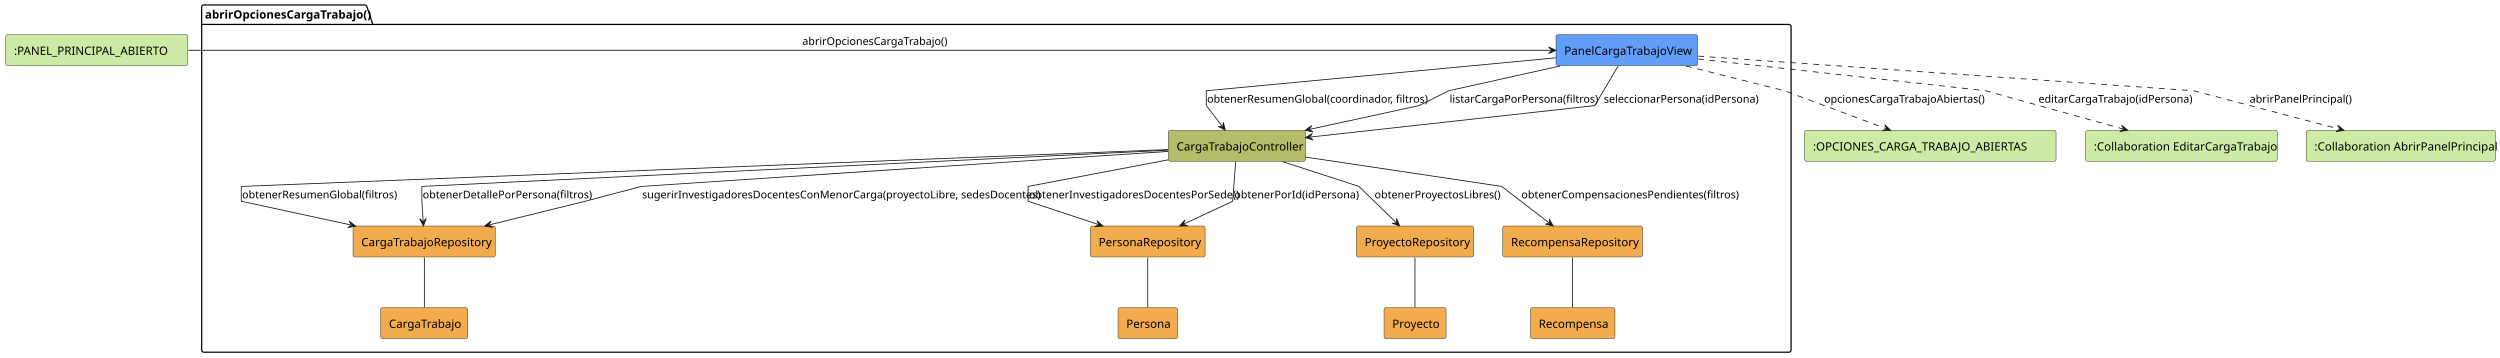
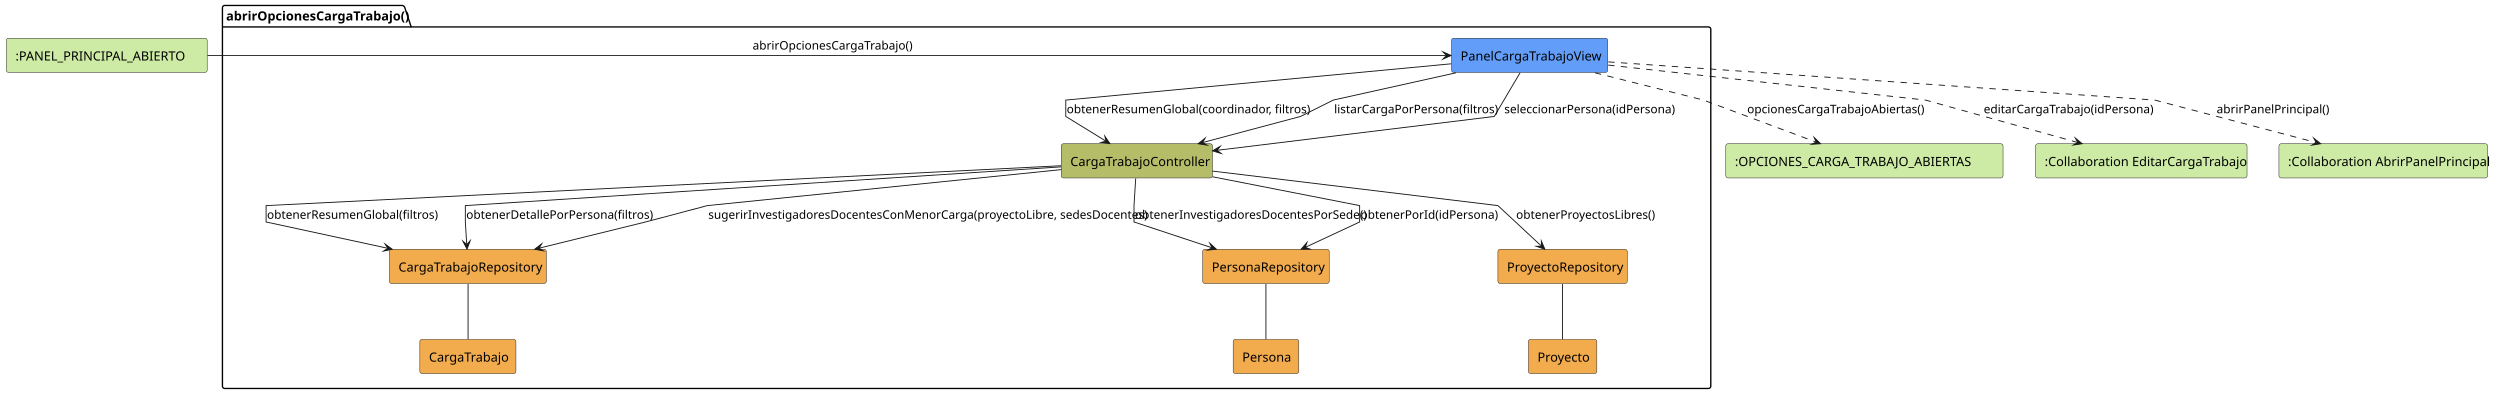
- <svg xmlns="http://www.w3.org/2000/svg" contentStyleType="text/css" height="434px" preserveAspectRatio="none" style="width:3031px;height:434px;background:#FFFFFF;" version="1.1" viewBox="0 0 3031 434" width="3031px" zoomAndPan="magnify">
+ <svg xmlns="http://www.w3.org/2000/svg" contentStyleType="text/css" data-diagram-type="DESCRIPTION" height="442px" preserveAspectRatio="none" style="width:2748px;height:442px;background:#FFFFFF;" version="1.1" viewBox="0 0 2748 442" width="2748px" zoomAndPan="magnify">
  <defs />
  <g>
-     <g id="cluster_abrirOpcionesCargaTrabajo">
-       <path d="M247,6 L442.489,6 A3.75,3.75 0 0 1 444.989,8.5 L451.989,29.609 L2169,29.609 A2.5,2.5 0 0 1 2171.5,32.109 L2171.5,424.5 A2.5,2.5 0 0 1 2169,427 L247,427 A2.5,2.5 0 0 1 244.5,424.5 L244.5,8.5 A2.5,2.5 0 0 1 247,6 " fill="none" style="stroke:#000000;stroke-width:1.5;" />
+     <g class="cluster" data-qualified-name="abrirOpcionesCargaTrabajo" data-source-line="4" id="ent0002">
+       <path d="M247,6 L442.489,6 A3.75,3.75 0 0 1 444.989,8.5 L451.989,29.609 L1878,29.609 A2.5,2.5 0 0 1 1880.5,32.109 L1880.5,424.5 A2.5,2.5 0 0 1 1878,427 L247,427 A2.5,2.5 0 0 1 244.5,424.5 L244.5,8.5 A2.5,2.5 0 0 1 247,6" fill="none" style="stroke:#000000;stroke-width:1.5;" />
      <line style="stroke:#000000;stroke-width:1.5;" x1="244.5" x2="451.989" y1="29.609" y2="29.609" />
-       <text fill="#000000" font-family="sans-serif" font-size="14" font-weight="bold" lengthAdjust="spacing" textLength="194.489" x="248.5" y="22.533">abrirOpcionesCargaTrabajo()</text>
+       <text fill="#000000" font-family="sans-serif" font-size="14" font-weight="700" lengthAdjust="spacing" textLength="194.489" x="248.5" y="22.533">abrirOpcionesCargaTrabajo()</text>
    </g>
-     <g id="elem_PanelCargaTrabajoView">
-       <rect fill="#629EF9" height="37.609" rx="2.5" ry="2.5" style="stroke:#181818;stroke-width:0.5;" width="171.751" x="1886.5" y="42" />
-       <text fill="#000000" font-family="sans-serif" font-size="14" lengthAdjust="spacing" textLength="151.751" x="1896.5" y="66.533">PanelCargaTrabajoView</text>
+     <g class="entity" data-qualified-name="abrirOpcionesCargaTrabajo.PanelCargaTrabajoView" data-source-line="5" id="ent0003">
+       <rect fill="#629EF9" height="37.609" rx="2.5" ry="2.5" style="stroke:#181818;stroke-width:0.5;" width="171.751" x="1595.5" y="42" />
+       <text fill="#000000" font-family="sans-serif" font-size="14" lengthAdjust="spacing" textLength="151.751" x="1605.5" y="66.533">PanelCargaTrabajoView</text>
    </g>
-     <g id="elem_CargaTrabajoController">
-       <rect fill="#B5BD68" height="37.609" rx="2.5" ry="2.5" style="stroke:#181818;stroke-width:0.5;" width="166.289" x="1416.5" y="158" />
-       <text fill="#000000" font-family="sans-serif" font-size="14" lengthAdjust="spacing" textLength="146.289" x="1426.5" y="182.533">CargaTrabajoController</text>
+     <g class="entity" data-qualified-name="abrirOpcionesCargaTrabajo.CargaTrabajoController" data-source-line="6" id="ent0004">
+       <rect fill="#B5BD68" height="37.609" rx="2.5" ry="2.5" style="stroke:#181818;stroke-width:0.5;" width="166.289" x="1166.5" y="158" />
+       <text fill="#000000" font-family="sans-serif" font-size="14" lengthAdjust="spacing" textLength="146.289" x="1176.5" y="182.533">CargaTrabajoController</text>
    </g>
-     <g id="elem_CargaTrabajoRepository">
+     <g class="entity" data-qualified-name="abrirOpcionesCargaTrabajo.CargaTrabajoRepository" data-source-line="7" id="ent0005">
      <rect fill="#F2AC4E" height="37.609" rx="2.5" ry="2.5" style="stroke:#181818;stroke-width:0.5;" width="172.517" x="428" y="274" />
      <text fill="#000000" font-family="sans-serif" font-size="14" lengthAdjust="spacing" textLength="152.517" x="438" y="298.533">CargaTrabajoRepository</text>
    </g>
-     <g id="elem_PersonaRepository">
+     <g class="entity" data-qualified-name="abrirOpcionesCargaTrabajo.PersonaRepository" data-source-line="8" id="ent0006">
      <rect fill="#F2AC4E" height="37.609" rx="2.5" ry="2.5" style="stroke:#181818;stroke-width:0.5;" width="139.061" x="1322" y="274" />
      <text fill="#000000" font-family="sans-serif" font-size="14" lengthAdjust="spacing" textLength="119.061" x="1332" y="298.533">PersonaRepository</text>
    </g>
-     <g id="elem_ProyectoRepository">
-       <rect fill="#F2AC4E" height="37.609" rx="2.5" ry="2.5" style="stroke:#181818;stroke-width:0.5;" width="142.165" x="1644.5" y="274" />
-       <text fill="#000000" font-family="sans-serif" font-size="14" lengthAdjust="spacing" textLength="122.165" x="1654.5" y="298.533">ProyectoRepository</text>
+     <g class="entity" data-qualified-name="abrirOpcionesCargaTrabajo.ProyectoRepository" data-source-line="9" id="ent0007">
+       <rect fill="#F2AC4E" height="37.609" rx="2.5" ry="2.5" style="stroke:#181818;stroke-width:0.5;" width="142.165" x="1646.5" y="274" />
+       <text fill="#000000" font-family="sans-serif" font-size="14" lengthAdjust="spacing" textLength="122.165" x="1656.5" y="298.533">ProyectoRepository</text>
    </g>
-     <g id="elem_RecompensaRepository">
-       <rect fill="#F2AC4E" height="37.609" rx="2.5" ry="2.5" style="stroke:#181818;stroke-width:0.5;" width="169.406" x="1822" y="274" />
-       <text fill="#000000" font-family="sans-serif" font-size="14" lengthAdjust="spacing" textLength="149.406" x="1832" y="298.533">RecompensaRepository</text>
-     </g>
-     <g id="elem_CargaTrabajo">
+     <g class="entity" data-qualified-name="abrirOpcionesCargaTrabajo.CargaTrabajo" data-source-line="10" id="ent0008">
      <rect fill="#F2AC4E" height="37.609" rx="2.5" ry="2.5" style="stroke:#181818;stroke-width:0.5;" width="105.6" x="461.5" y="373" />
      <text fill="#000000" font-family="sans-serif" font-size="14" lengthAdjust="spacing" textLength="85.6" x="471.5" y="397.533">CargaTrabajo</text>
    </g>
-     <g id="elem_Persona">
+     <g class="entity" data-qualified-name="abrirOpcionesCargaTrabajo.Persona" data-source-line="11" id="ent0009">
      <rect fill="#F2AC4E" height="37.609" rx="2.5" ry="2.5" style="stroke:#181818;stroke-width:0.5;" width="72.144" x="1355.5" y="373" />
      <text fill="#000000" font-family="sans-serif" font-size="14" lengthAdjust="spacing" textLength="52.145" x="1365.5" y="397.533">Persona</text>
    </g>
-     <g id="elem_Proyecto">
-       <rect fill="#F2AC4E" height="37.609" rx="2.5" ry="2.5" style="stroke:#181818;stroke-width:0.5;" width="75.248" x="1678" y="373" />
-       <text fill="#000000" font-family="sans-serif" font-size="14" lengthAdjust="spacing" textLength="55.248" x="1688" y="397.533">Proyecto</text>
+     <g class="entity" data-qualified-name="abrirOpcionesCargaTrabajo.Proyecto" data-source-line="12" id="ent0010">
+       <rect fill="#F2AC4E" height="37.609" rx="2.5" ry="2.5" style="stroke:#181818;stroke-width:0.5;" width="75.248" x="1680" y="373" />
+       <text fill="#000000" font-family="sans-serif" font-size="14" lengthAdjust="spacing" textLength="55.248" x="1690" y="397.533">Proyecto</text>
    </g>
-     <g id="elem_Recompensa">
-       <rect fill="#F2AC4E" height="37.609" rx="2.5" ry="2.5" style="stroke:#181818;stroke-width:0.5;" width="102.489" x="1855.5" y="373" />
-       <text fill="#000000" font-family="sans-serif" font-size="14" lengthAdjust="spacing" textLength="82.489" x="1865.5" y="397.533">Recompensa</text>
-     </g>
-     <g id="elem_EstadoEntrada">
+     <g class="entity" data-qualified-name="EstadoEntrada" data-source-line="3" id="ent0001">
      <rect fill="#CDEBA5" height="37.609" rx="2.5" ry="2.5" style="stroke:#181818;stroke-width:0.5;" width="220.737" x="7" y="42" />
      <text fill="#000000" font-family="sans-serif" font-size="14" lengthAdjust="spacing" textLength="200.737" x="17" y="66.533">:PANEL_PRINCIPAL_ABIERTO</text>
    </g>
-     <g id="elem_EstadoSalida">
-       <rect fill="#CDEBA5" height="37.609" rx="2.5" ry="2.5" style="stroke:#181818;stroke-width:0.5;" width="304.744" x="2188" y="158" />
-       <text fill="#000000" font-family="sans-serif" font-size="14" lengthAdjust="spacing" textLength="284.744" x="2198" y="182.533">:OPCIONES_CARGA_TRABAJO_ABIERTAS</text>
+     <g class="entity" data-qualified-name="EstadoSalida" data-source-line="15" id="ent0011">
+       <rect fill="#CDEBA5" height="37.609" rx="2.5" ry="2.5" style="stroke:#181818;stroke-width:0.5;" width="304.744" x="1897" y="158" />
+       <text fill="#000000" font-family="sans-serif" font-size="14" lengthAdjust="spacing" textLength="284.744" x="1907" y="182.533">:OPCIONES_CARGA_TRABAJO_ABIERTAS</text>
    </g>
-     <g id="elem_EditarCargaTrabajo">
-       <rect fill="#CDEBA5" height="37.609" rx="2.5" ry="2.5" style="stroke:#181818;stroke-width:0.5;" width="232.447" x="2528.5" y="158" />
-       <text fill="#000000" font-family="sans-serif" font-size="14" lengthAdjust="spacing" textLength="212.447" x="2538.5" y="182.533">:Collaboration EditarCargaTrabajo</text>
+     <g class="entity" data-qualified-name="EditarCargaTrabajo" data-source-line="16" id="ent0012">
+       <rect fill="#CDEBA5" height="37.609" rx="2.5" ry="2.5" style="stroke:#181818;stroke-width:0.5;" width="232.447" x="2237.5" y="158" />
+       <text fill="#000000" font-family="sans-serif" font-size="14" lengthAdjust="spacing" textLength="212.447" x="2247.5" y="182.533">:Collaboration EditarCargaTrabajo</text>
    </g>
-     <g id="elem_AbrirPanelPrincipal">
-       <rect fill="#CDEBA5" height="37.609" rx="2.5" ry="2.5" style="stroke:#181818;stroke-width:0.5;" width="229.33" x="2796" y="158" />
-       <text fill="#000000" font-family="sans-serif" font-size="14" lengthAdjust="spacing" textLength="209.33" x="2806" y="182.533">:Collaboration AbrirPanelPrincipal</text>
+     <g class="entity" data-qualified-name="AbrirPanelPrincipal" data-source-line="17" id="ent0013">
+       <rect fill="#CDEBA5" height="37.609" rx="2.5" ry="2.5" style="stroke:#181818;stroke-width:0.5;" width="229.33" x="2505" y="158" />
+       <text fill="#000000" font-family="sans-serif" font-size="14" lengthAdjust="spacing" textLength="209.33" x="2515" y="182.533">:Collaboration AbrirPanelPrincipal</text>
    </g>
-     <g id="link_EstadoEntrada_PanelCargaTrabajoView">
-       <path d="M228.33,61 C567,61 1577.63,61 1880.47,61 " fill="none" id="EstadoEntrada-to-PanelCargaTrabajoView" style="stroke:#181818;stroke-width:1;" />
-       <polygon fill="#181818" points="1886.47,61,1877.47,57,1881.47,61,1877.47,65,1886.47,61" style="stroke:#181818;stroke-width:1;" />
-       <text fill="#000000" font-family="sans-serif" font-size="13" lengthAdjust="spacing" textLength="169.07" x="972.75" y="54.495">abrirOpcionesCargaTrabajo()</text>
+     <g class="link" data-entity-1="ent0001" data-entity-2="ent0003" data-link-type="dependency" data-source-line="19" id="lnk14">
+       <path d="M228.1,61 C523.98,61 1324.2,61 1590.04,61" fill="none" id="EstadoEntrada-to-PanelCargaTrabajoView" style="stroke:#181818;stroke-width:1;" />
+       <polygon fill="#181818" points="1595.04,61,1586.04,57,1590.04,61,1586.04,65,1595.04,61" style="stroke:#181818;stroke-width:1;stroke-linejoin:miter;stroke-miterlimit:10;" />
+       <text fill="#000000" font-family="sans-serif" font-size="13" lengthAdjust="spacing" textLength="169.07" x="827.25" y="54.495">abrirOpcionesCargaTrabajo()</text>
    </g>
-     <g id="link_PanelCargaTrabajoView_CargaTrabajoController">
-       <path d="M1886.27,70.12 C1740.85,83.8 1462.5,110 1462.5,110 C1462.5,110 1462.5,128 1462.5,128 C1462.5,128 1471.366,139.509 1481.846,153.099 " fill="none" id="PanelCargaTrabajoView-to-CargaTrabajoController" style="stroke:#181818;stroke-width:1;" />
-       <polygon fill="#181818" points="1485.51,157.85,1483.181,148.28,1482.457,153.891,1476.846,153.166,1485.51,157.85" style="stroke:#181818;stroke-width:1;" />
-       <text fill="#000000" font-family="sans-serif" font-size="13" lengthAdjust="spacing" textLength="252.903" x="1463.5" y="124.495">obtenerResumenGlobal(coordinador, filtros)</text>
+     <g class="link" data-entity-1="ent0003" data-entity-2="ent0004" data-link-type="dependency" data-source-line="21" id="lnk15">
+       <path d="M1595.27,70.12 C1449.85,83.8 1171.5,110 1171.5,110 C1171.5,110 1171.5,128 1171.5,128 C1171.5,128 1193.661,141.64 1215.751,155.23" fill="none" id="PanelCargaTrabajoView-to-CargaTrabajoController" style="stroke:#181818;stroke-width:1;" />
+       <polygon fill="#181818" points="1220.01,157.85,1214.44,149.727,1215.751,155.23,1210.248,156.541,1220.01,157.85" style="stroke:#181818;stroke-width:1;stroke-linejoin:miter;stroke-miterlimit:10;" />
+       <text fill="#000000" font-family="sans-serif" font-size="13" lengthAdjust="spacing" textLength="252.903" x="1172.5" y="124.495">obtenerResumenGlobal(coordinador, filtros)</text>
    </g>
-     <g id="link_PanelCargaTrabajoView_CargaTrabajoController">
-       <path d="M1891.46,80.01 C1830.16,93.63 1756.5,110 1756.5,110 C1756.5,110 1720.5,128 1720.5,128 C1720.5,128 1650.993,143.096 1588.283,156.716 " fill="none" id="PanelCargaTrabajoView-to-CargaTrabajoController-1" style="stroke:#181818;stroke-width:1;" />
-       <polygon fill="#181818" points="1582.42,157.99,1592.064,159.989,1587.306,156.929,1590.366,152.171,1582.42,157.99" style="stroke:#181818;stroke-width:1;" />
-       <text fill="#000000" font-family="sans-serif" font-size="13" lengthAdjust="spacing" textLength="171.222" x="1757.5" y="124.495">listarCargaPorPersona(filtros)</text>
+     <g class="link" data-entity-1="ent0003" data-entity-2="ent0004" data-link-type="dependency" data-source-line="22" id="lnk16">
+       <path d="M1600.46,80.01 C1539.16,93.63 1465.5,110 1465.5,110 C1465.5,110 1429.5,128 1429.5,128 C1429.5,128 1372.941,143.082 1321.871,156.702" fill="none" id="PanelCargaTrabajoView-to-CargaTrabajoController-1" style="stroke:#181818;stroke-width:1;" />
+       <polygon fill="#181818" points="1317.04,157.99,1326.767,159.536,1321.871,156.702,1324.705,151.806,1317.04,157.99" style="stroke:#181818;stroke-width:1;stroke-linejoin:miter;stroke-miterlimit:10;" />
+       <text fill="#000000" font-family="sans-serif" font-size="13" lengthAdjust="spacing" textLength="171.222" x="1466.5" y="124.495">listarCargaPorPersona(filtros)</text>
    </g>
-     <g id="link_PanelCargaTrabajoView_CargaTrabajoController">
-       <path d="M1961.84,80.03 C1950.3,99.58 1933.5,128 1933.5,128 C1933.5,128 1714.654,152.2 1588.634,166.14 " fill="none" id="PanelCargaTrabajoView-to-CargaTrabajoController-2" style="stroke:#181818;stroke-width:1;" />
-       <polygon fill="#181818" points="1582.67,166.8,1592.055,169.786,1587.64,166.25,1591.176,161.835,1582.67,166.8" style="stroke:#181818;stroke-width:1;" />
-       <text fill="#000000" font-family="sans-serif" font-size="13" lengthAdjust="spacing" textLength="181.372" x="1944.5" y="124.495">seleccionarPersona(idPersona)</text>
+     <g class="link" data-entity-1="ent0003" data-entity-2="ent0004" data-link-type="dependency" data-source-line="23" id="lnk17">
+       <path d="M1670.84,80.03 C1659.3,99.58 1642.5,128 1642.5,128 C1642.5,128 1453.173,151.124 1337.813,165.214" fill="none" id="PanelCargaTrabajoView-to-CargaTrabajoController-2" style="stroke:#181818;stroke-width:1;" />
+       <polygon fill="#181818" points="1332.85,165.82,1342.269,168.699,1337.813,165.214,1341.299,160.758,1332.85,165.82" style="stroke:#181818;stroke-width:1;stroke-linejoin:miter;stroke-miterlimit:10;" />
+       <text fill="#000000" font-family="sans-serif" font-size="13" lengthAdjust="spacing" textLength="181.372" x="1653.5" y="124.495">seleccionarPersona(idPersona)</text>
    </g>
-     <g id="link_CargaTrabajoController_CargaTrabajoRepository">
-       <path d="M1416.06,181.32 C1142.85,192.18 292.5,226 292.5,226 C292.5,226 292.5,244 292.5,244 C292.5,244 362.346,259.102 425.336,272.722 " fill="none" id="CargaTrabajoController-to-CargaTrabajoRepository" style="stroke:#181818;stroke-width:1;" />
-       <polygon fill="#181818" points="431.2,273.99,423.249,268.178,426.313,272.933,421.558,275.998,431.2,273.99" style="stroke:#181818;stroke-width:1;" />
+     <g class="link" data-entity-1="ent0004" data-entity-2="ent0005" data-link-type="dependency" data-source-line="24" id="lnk18">
+       <path d="M1166.25,182.18 C933.41,193.85 292.5,226 292.5,226 C292.5,226 292.5,244 292.5,244 C292.5,244 363.323,259.313 426.313,272.933" fill="none" id="CargaTrabajoController-to-CargaTrabajoRepository" style="stroke:#181818;stroke-width:1;" />
+       <polygon fill="#181818" points="431.2,273.99,423.249,268.178,426.313,272.933,421.558,275.998,431.2,273.99" style="stroke:#181818;stroke-width:1;stroke-linejoin:miter;stroke-miterlimit:10;" />
      <text fill="#000000" font-family="sans-serif" font-size="13" lengthAdjust="spacing" textLength="177.023" x="293.5" y="240.495">obtenerResumenGlobal(filtros)</text>
    </g>
-     <g id="link_CargaTrabajoController_CargaTrabajoRepository">
-       <path d="M1416.12,182.05 C1177.92,193.62 511.5,226 511.5,226 C511.5,226 511.5,244 511.5,244 C511.5,244 512.145,254.272 512.995,267.862 " fill="none" id="CargaTrabajoController-to-CargaTrabajoRepository-1" style="stroke:#181818;stroke-width:1;" />
-       <polygon fill="#181818" points="513.37,273.85,516.8,264.618,513.058,268.86,508.816,265.117,513.37,273.85" style="stroke:#181818;stroke-width:1;" />
+     <g class="link" data-entity-1="ent0004" data-entity-2="ent0005" data-link-type="dependency" data-source-line="25" id="lnk19">
+       <path d="M1166.28,183.41 C973.27,195.97 511.5,226 511.5,226 C511.5,226 511.5,244 511.5,244 C511.5,244 512.208,255.27 513.058,268.86" fill="none" id="CargaTrabajoController-to-CargaTrabajoRepository-1" style="stroke:#181818;stroke-width:1;" />
+       <polygon fill="#181818" points="513.37,273.85,516.8,264.618,513.058,268.86,508.816,265.117,513.37,273.85" style="stroke:#181818;stroke-width:1;stroke-linejoin:miter;stroke-miterlimit:10;" />
      <text fill="#000000" font-family="sans-serif" font-size="13" lengthAdjust="spacing" textLength="192.924" x="512.5" y="240.495">obtenerDetallePorPersona(filtros)</text>
    </g>
-     <g id="link_CargaTrabajoController_CargaTrabajoRepository">
-       <path d="M1416.33,183.53 C1226.48,196.15 777.5,226 777.5,226 C777.5,226 709.5,244 709.5,244 C709.5,244 648.826,258.936 593.496,272.556 " fill="none" id="CargaTrabajoController-to-CargaTrabajoRepository-2" style="stroke:#181818;stroke-width:1;" />
-       <polygon fill="#181818" points="587.67,273.99,597.365,275.723,592.525,272.795,595.453,267.955,587.67,273.99" style="stroke:#181818;stroke-width:1;" />
+     <g class="link" data-entity-1="ent0004" data-entity-2="ent0005" data-link-type="dependency" data-source-line="28" id="lnk22">
+       <path d="M1166.47,186.44 C1031.04,200.22 777.5,226 777.5,226 C777.5,226 709.5,244 709.5,244 C709.5,244 647.855,259.175 592.525,272.795" fill="none" id="CargaTrabajoController-to-CargaTrabajoRepository-2" style="stroke:#181818;stroke-width:1;" />
+       <polygon fill="#181818" points="587.67,273.99,597.365,275.723,592.525,272.795,595.453,267.955,587.67,273.99" style="stroke:#181818;stroke-width:1;stroke-linejoin:miter;stroke-miterlimit:10;" />
      <text fill="#000000" font-family="sans-serif" font-size="13" lengthAdjust="spacing" textLength="459.57" x="778.5" y="240.495">sugerirInvestigadoresDocentesConMenorCarga(proyectoLibre, sedesDocentes)</text>
    </g>
-     <g id="link_CargaTrabajoController_ProyectoRepository">
-       <path d="M1555.03,196.01 C1597.03,209.63 1647.5,226 1647.5,226 C1647.5,226 1672.486,250.24 1692.616,269.79 " fill="none" id="CargaTrabajoController-to-ProyectoRepository" style="stroke:#181818;stroke-width:1;" />
-       <polygon fill="#181818" points="1696.92,273.97,1693.251,264.83,1693.333,270.486,1687.677,270.569,1696.92,273.97" style="stroke:#181818;stroke-width:1;" />
+     <g class="link" data-entity-1="ent0004" data-entity-2="ent0007" data-link-type="dependency" data-source-line="26" id="lnk20">
+       <path d="M1332.72,188.06 C1449.14,202.14 1646.5,226 1646.5,226 C1646.5,226 1673.419,251.015 1694.439,270.565" fill="none" id="CargaTrabajoController-to-ProyectoRepository" style="stroke:#181818;stroke-width:1;" />
+       <polygon fill="#181818" points="1698.1,273.97,1694.234,264.912,1694.439,270.565,1688.786,270.77,1698.1,273.97" style="stroke:#181818;stroke-width:1;stroke-linejoin:miter;stroke-miterlimit:10;" />
      <text fill="#000000" font-family="sans-serif" font-size="13" lengthAdjust="spacing" textLength="145.958" x="1666.5" y="240.495">obtenerProyectosLibres()</text>
    </g>
-     <g id="link_CargaTrabajoController_PersonaRepository">
-       <path d="M1416.31,193.78 C1342.57,207.77 1246.5,226 1246.5,226 C1246.5,226 1246.5,244 1246.5,244 C1246.5,244 1290.254,258.484 1331.394,272.104 " fill="none" id="CargaTrabajoController-to-PersonaRepository" style="stroke:#181818;stroke-width:1;" />
-       <polygon fill="#181818" points="1337.09,273.99,1329.803,267.364,1332.343,272.419,1327.289,274.959,1337.09,273.99" style="stroke:#181818;stroke-width:1;" />
+     <g class="link" data-entity-1="ent0004" data-entity-2="ent0006" data-link-type="dependency" data-source-line="27" id="lnk21">
+       <path d="M1248.37,196.15 C1247.52,209.74 1246.5,226 1246.5,226 C1246.5,226 1246.5,244 1246.5,244 C1246.5,244 1291.203,258.799 1332.343,272.419" fill="none" id="CargaTrabajoController-to-PersonaRepository" style="stroke:#181818;stroke-width:1;" />
+       <polygon fill="#181818" points="1337.09,273.99,1329.803,267.364,1332.343,272.419,1327.289,274.959,1337.09,273.99" style="stroke:#181818;stroke-width:1;stroke-linejoin:miter;stroke-miterlimit:10;" />
      <text fill="#000000" font-family="sans-serif" font-size="13" lengthAdjust="spacing" textLength="242.81" x="1247.5" y="240.495">obtenerInvestigadoresDocentesPorSede()</text>
    </g>
-     <g id="link_CargaTrabajoController_PersonaRepository">
-       <path d="M1498.13,196.03 C1496.65,215.58 1494.5,244 1494.5,244 C1494.5,244 1464.808,257.835 1435.588,271.455 " fill="none" id="CargaTrabajoController-to-PersonaRepository-1" style="stroke:#181818;stroke-width:1;" />
-       <polygon fill="#181818" points="1430.15,273.99,1439.997,273.813,1434.682,271.878,1436.617,266.562,1430.15,273.99" style="stroke:#181818;stroke-width:1;" />
-       <text fill="#000000" font-family="sans-serif" font-size="13" lengthAdjust="spacing" textLength="142.359" x="1496.5" y="240.495">obtenerPorId(idPersona)</text>
+     <g class="link" data-entity-1="ent0004" data-entity-2="ent0006" data-link-type="dependency" data-source-line="29" id="lnk23">
+       <path d="M1332.79,194.32 C1403.81,208.23 1494.5,226 1494.5,226 C1494.5,226 1494.5,244 1494.5,244 C1494.5,244 1463.902,258.258 1434.682,271.878" fill="none" id="CargaTrabajoController-to-PersonaRepository-1" style="stroke:#181818;stroke-width:1;" />
+       <polygon fill="#181818" points="1430.15,273.99,1439.997,273.813,1434.682,271.878,1436.617,266.562,1430.15,273.99" style="stroke:#181818;stroke-width:1;stroke-linejoin:miter;stroke-miterlimit:10;" />
+       <text fill="#000000" font-family="sans-serif" font-size="13" lengthAdjust="spacing" textLength="142.359" x="1495.5" y="240.495">obtenerPorId(idPersona)</text>
    </g>
-     <g id="link_CargaTrabajoController_RecompensaRepository">
-       <path d="M1582.58,190.42 C1677.69,204.65 1820.5,226 1820.5,226 C1820.5,226 1852.781,250.766 1878.241,270.316 " fill="none" id="CargaTrabajoController-to-RecompensaRepository" style="stroke:#181818;stroke-width:1;" />
-       <polygon fill="#181818" points="1883,273.97,1878.298,265.316,1879.034,270.925,1873.426,271.661,1883,273.97" style="stroke:#181818;stroke-width:1;" />
-       <text fill="#000000" font-family="sans-serif" font-size="13" lengthAdjust="spacing" textLength="249.304" x="1844.5" y="240.495">obtenerCompensacionesPendientes(filtros)</text>
+     <g class="link" data-entity-1="ent0005" data-entity-2="ent0008" data-link-type="association" data-source-line="30" id="lnk24">
+       <path d="M514.5,312.24 C514.5,329.59 514.5,355.52 514.5,372.84" fill="none" id="CargaTrabajoRepository-CargaTrabajo" style="stroke:#181818;stroke-width:1;" />
    </g>
-     <g id="link_CargaTrabajoRepository_CargaTrabajo">
-       <path d="M514.5,312.24 C514.5,329.59 514.5,355.52 514.5,372.84 " fill="none" id="CargaTrabajoRepository-CargaTrabajo" style="stroke:#181818;stroke-width:1;" />
+     <g class="link" data-entity-1="ent0006" data-entity-2="ent0009" data-link-type="association" data-source-line="31" id="lnk25">
+       <path d="M1391.5,312.24 C1391.5,329.59 1391.5,355.52 1391.5,372.84" fill="none" id="PersonaRepository-Persona" style="stroke:#181818;stroke-width:1;" />
    </g>
-     <g id="link_PersonaRepository_Persona">
-       <path d="M1391.5,312.24 C1391.5,329.59 1391.5,355.52 1391.5,372.84 " fill="none" id="PersonaRepository-Persona" style="stroke:#181818;stroke-width:1;" />
+     <g class="link" data-entity-1="ent0007" data-entity-2="ent0010" data-link-type="association" data-source-line="32" id="lnk26">
+       <path d="M1717.5,312.24 C1717.5,329.59 1717.5,355.52 1717.5,372.84" fill="none" id="ProyectoRepository-Proyecto" style="stroke:#181818;stroke-width:1;" />
    </g>
-     <g id="link_ProyectoRepository_Proyecto">
-       <path d="M1715.5,312.24 C1715.5,329.59 1715.5,355.52 1715.5,372.84 " fill="none" id="ProyectoRepository-Proyecto" style="stroke:#181818;stroke-width:1;" />
+     <g class="link" data-entity-1="ent0003" data-entity-2="ent0011" data-link-type="dependency" data-source-line="33" id="lnk27">
+       <path d="M1753.16,80.01 C1807.36,93.63 1872.5,110 1872.5,110 C1872.5,110 1944.045,136.672 1996.445,156.222" fill="none" id="PanelCargaTrabajoView-to-EstadoSalida" style="stroke:#181818;stroke-width:1;stroke-dasharray:7,7;" />
+       <polygon fill="#181818" points="2001.13,157.97,1994.096,151.076,1996.445,156.222,1991.3,158.572,2001.13,157.97" style="stroke:#181818;stroke-width:1;stroke-linejoin:miter;stroke-miterlimit:10;" />
+       <text fill="#000000" font-family="sans-serif" font-size="13" lengthAdjust="spacing" textLength="187.872" x="1920.5" y="124.495">opcionesCargaTrabajoAbiertas()</text>
    </g>
-     <g id="link_RecompensaRepository_Recompensa">
-       <path d="M1906.5,312.24 C1906.5,329.59 1906.5,355.52 1906.5,372.84 " fill="none" id="RecompensaRepository-Recompensa" style="stroke:#181818;stroke-width:1;" />
+     <g class="link" data-entity-1="ent0003" data-entity-2="ent0012" data-link-type="dependency" data-source-line="34" id="lnk28">
+       <path d="M1767.7,71.51 C1894.52,85.51 2116.5,110 2116.5,110 C2116.5,110 2213.753,137.078 2283.923,156.628" fill="none" id="PanelCargaTrabajoView-to-EditarCargaTrabajo" style="stroke:#181818;stroke-width:1;stroke-dasharray:7,7;" />
+       <polygon fill="#181818" points="2288.74,157.97,2281.144,151.701,2283.923,156.628,2278.997,159.408,2288.74,157.97" style="stroke:#181818;stroke-width:1;stroke-linejoin:miter;stroke-miterlimit:10;" />
+       <text fill="#000000" font-family="sans-serif" font-size="13" lengthAdjust="spacing" textLength="179.201" x="2180.5" y="124.495">editarCargaTrabajo(idPersona)</text>
    </g>
-     <g id="link_PanelCargaTrabajoView_EstadoSalida">
-       <path d="M2044.16,80.01 C2098.36,93.63 2163.5,110 2163.5,110 C2163.5,110 2234.108,136.323 2286.508,155.873 " fill="none" id="PanelCargaTrabajoView-to-EstadoSalida" style="stroke:#181818;stroke-width:1;stroke-dasharray:7.0,7.0;" />
-       <polygon fill="#181818" points="2292.13,157.97,2285.096,151.076,2287.445,156.222,2282.3,158.572,2292.13,157.97" style="stroke:#181818;stroke-width:1;" />
-       <text fill="#000000" font-family="sans-serif" font-size="13" lengthAdjust="spacing" textLength="187.872" x="2211.5" y="124.495">opcionesCargaTrabajoAbiertas()</text>
-     </g>
-     <g id="link_PanelCargaTrabajoView_EditarCargaTrabajo">
-       <path d="M2058.7,71.51 C2185.52,85.51 2407.5,110 2407.5,110 C2407.5,110 2503.79,136.81 2573.96,156.36 " fill="none" id="PanelCargaTrabajoView-to-EditarCargaTrabajo" style="stroke:#181818;stroke-width:1;stroke-dasharray:7.0,7.0;" />
-       <polygon fill="#181818" points="2579.74,157.97,2572.144,151.701,2574.923,156.628,2569.997,159.408,2579.74,157.97" style="stroke:#181818;stroke-width:1;" />
-       <text fill="#000000" font-family="sans-serif" font-size="13" lengthAdjust="spacing" textLength="179.201" x="2471.5" y="124.495">editarCargaTrabajo(idPersona)</text>
-     </g>
-     <g id="link_PanelCargaTrabajoView_AbrirPanelPrincipal">
-       <path d="M2058.81,68.03 C2243.33,80.92 2659.5,110 2659.5,110 C2659.5,110 2761.798,136.893 2836.108,156.443 " fill="none" id="PanelCargaTrabajoView-to-AbrirPanelPrincipal" style="stroke:#181818;stroke-width:1;stroke-dasharray:7.0,7.0;" />
-       <polygon fill="#181818" points="2841.91,157.97,2834.224,151.812,2837.075,156.698,2832.189,159.548,2841.91,157.97" style="stroke:#181818;stroke-width:1;" />
-       <text fill="#000000" font-family="sans-serif" font-size="13" lengthAdjust="spacing" textLength="117.768" x="2727.5" y="124.495">abrirPanelPrincipal()</text>
+     <g class="link" data-entity-1="ent0003" data-entity-2="ent0013" data-link-type="dependency" data-source-line="35" id="lnk29">
+       <path d="M1767.81,68.03 C1952.33,80.92 2368.5,110 2368.5,110 C2368.5,110 2471.765,137.148 2546.075,156.698" fill="none" id="PanelCargaTrabajoView-to-AbrirPanelPrincipal" style="stroke:#181818;stroke-width:1;stroke-dasharray:7,7;" />
+       <polygon fill="#181818" points="2550.91,157.97,2543.224,151.812,2546.075,156.698,2541.189,159.548,2550.91,157.97" style="stroke:#181818;stroke-width:1;stroke-linejoin:miter;stroke-miterlimit:10;" />
+       <text fill="#000000" font-family="sans-serif" font-size="13" lengthAdjust="spacing" textLength="117.768" x="2436.5" y="124.495">abrirPanelPrincipal()</text>
    </g>
  </g>
</svg>
